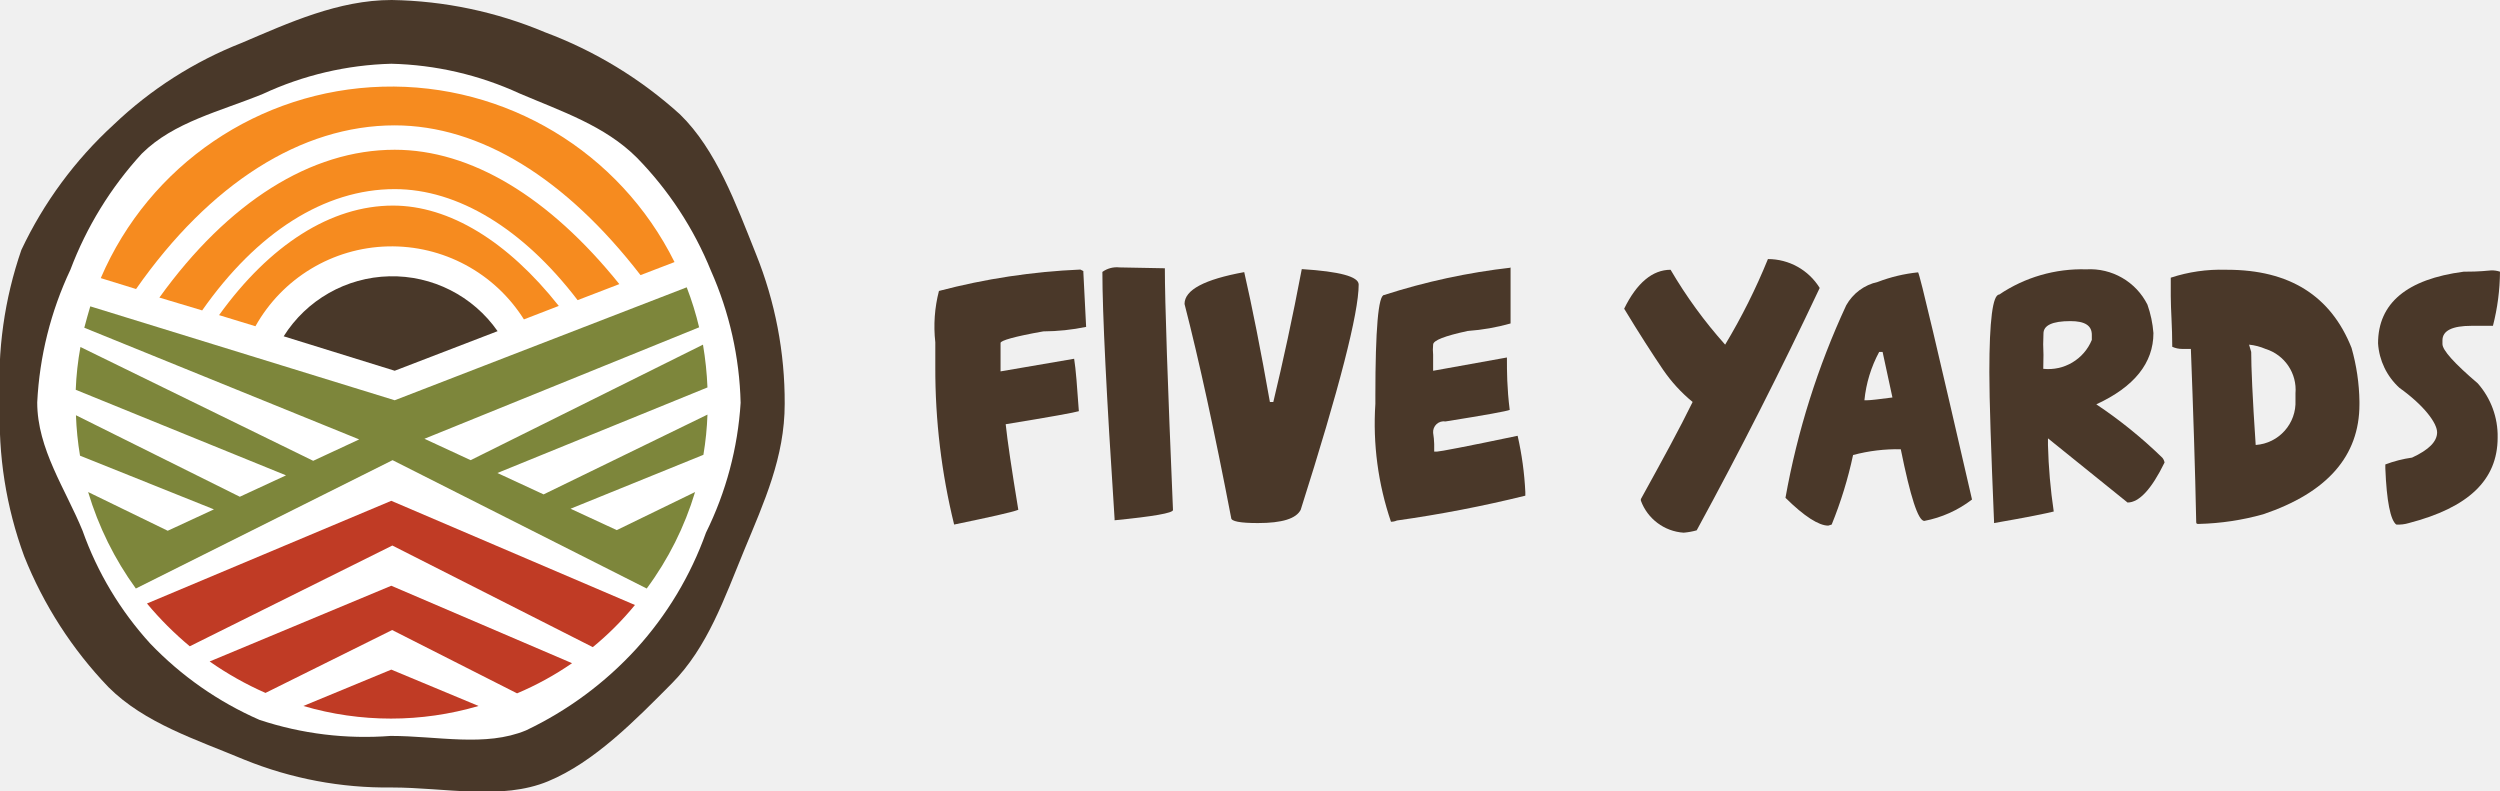
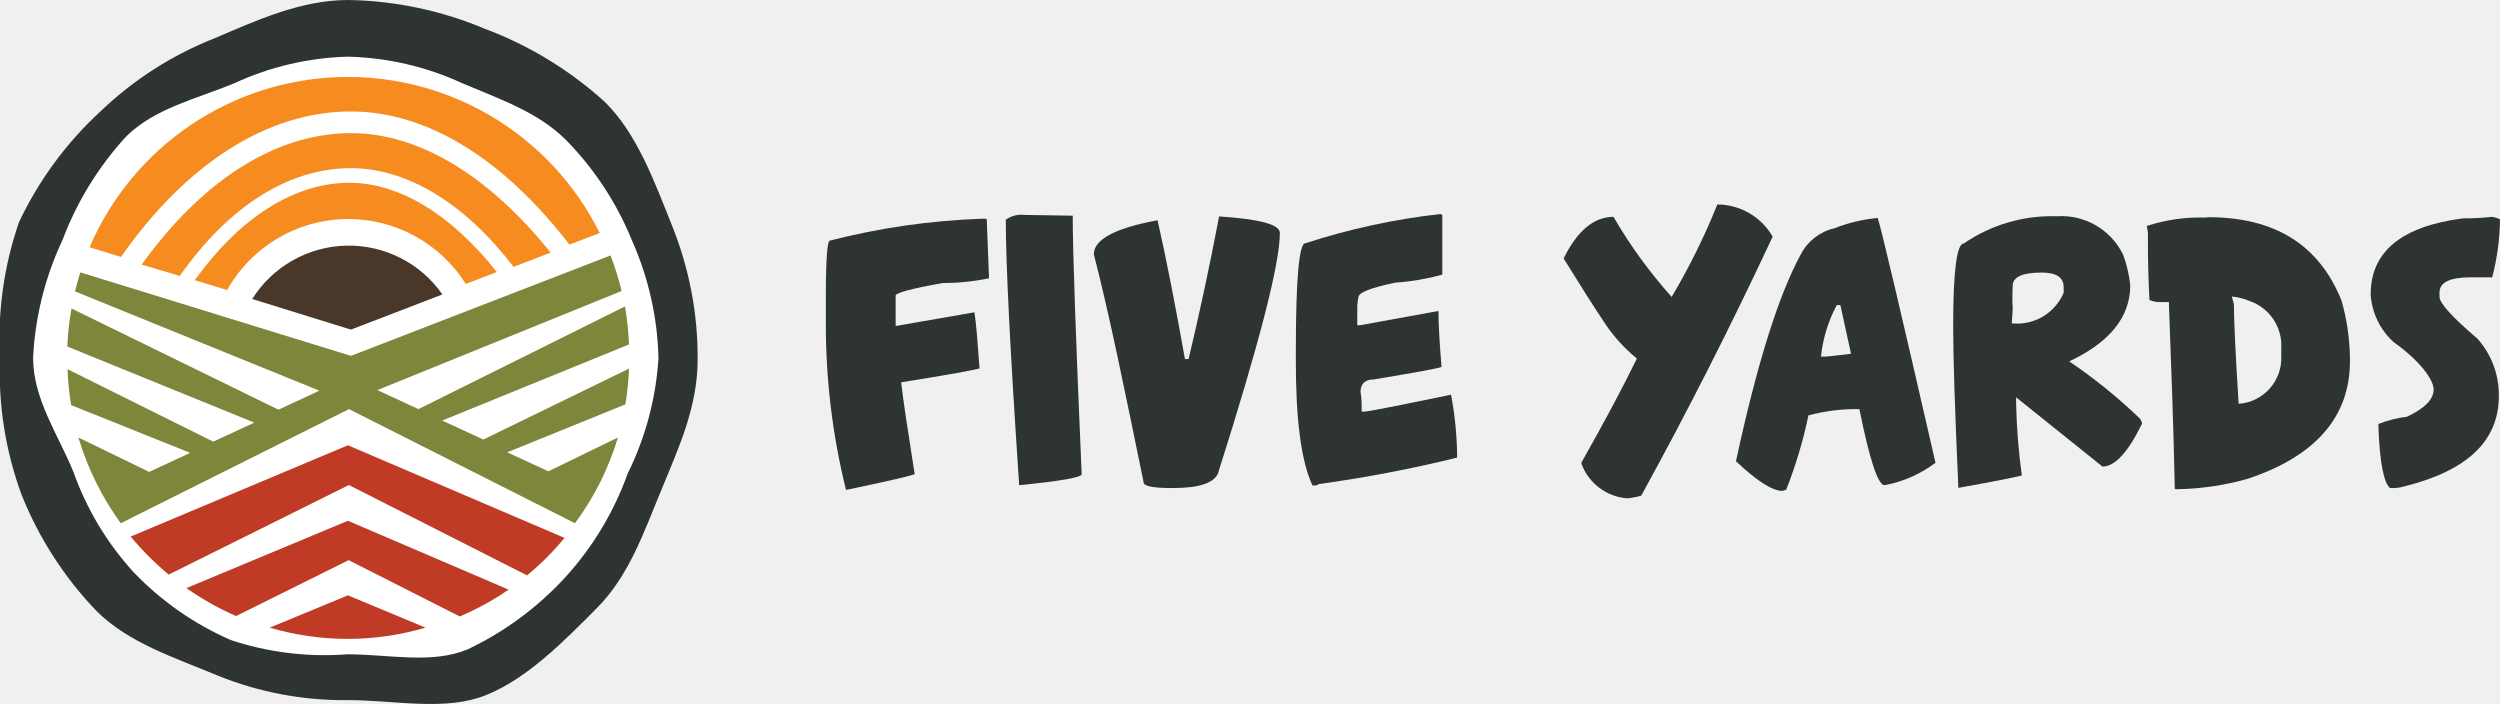
- <svg xmlns="http://www.w3.org/2000/svg" viewBox="0 0 116.86 36.97">
-   <g id="b67c6787-a8de-4f9c-a8ad-2470f9bc4cd5" data-name="Layer 2">
-     <g id="e6e736b4-64c6-4379-ae5a-d7248b44e3dc" data-name="Layer 1">
-       <path d="M0,18.83A18.62,18.62,0,0,0,1.13,26a19,19,0,0,0,3.94,6.12c1.69,1.69,4.11,2.45,6.35,3.39a17.72,17.72,0,0,0,6.89,1.3c2.49,0,5.14.61,7.31-.29s4.08-2.86,5.77-4.56,2.47-4,3.4-6.25,1.89-4.34,1.89-6.83a18.51,18.51,0,0,0-1.34-7C34.4,9.53,33.48,7,31.79,5.35a19.62,19.62,0,0,0-6.31-3.84A19.28,19.28,0,0,0,18.31,0c-2.49,0-4.82,1.07-7,2a18.43,18.43,0,0,0-6,3.83A18.85,18.85,0,0,0,1,11.68,18.72,18.72,0,0,0,0,18.83Z" style="fill:#493829" />
+ <svg xmlns="http://www.w3.org/2000/svg" viewBox="0 0 131.44 36.97">
+   <g id="ec87f281-db26-4fdf-bf3d-78ae94dccb68" data-name="Layer 2">
+     <g id="a4a0015b-2a3c-4e11-9f64-4f0c3c5fea9f" data-name="Layer 1">
+       <path d="M0,18.83A18.62,18.62,0,0,0,1.13,26a19,19,0,0,0,3.94,6.12c1.69,1.69,4.11,2.45,6.35,3.39a17.72,17.72,0,0,0,6.89,1.3c2.49,0,5.14.61,7.31-.29s4.08-2.86,5.77-4.56,2.47-4,3.4-6.25,1.89-4.34,1.89-6.83a18.51,18.51,0,0,0-1.34-7C34.4,9.53,33.48,7,31.79,5.35a19.62,19.62,0,0,0-6.31-3.84A19.28,19.28,0,0,0,18.31,0c-2.49,0-4.82,1.07-7,2a18.43,18.43,0,0,0-6,3.83A18.85,18.85,0,0,0,1,11.68,18.72,18.72,0,0,0,0,18.83Z" style="fill:#2e3333" />
      <path d="M34.62,18.83a16.18,16.18,0,0,0-1.39-6.18,16.34,16.34,0,0,0-3.46-5.28c-1.49-1.49-3.51-2.16-5.48-3a15.2,15.2,0,0,0-6-1.39,15.17,15.17,0,0,0-6,1.41c-2,.82-4.17,1.31-5.66,2.79a16.8,16.8,0,0,0-3.34,5.43,16.43,16.43,0,0,0-1.55,6.2c0,2.18,1.33,4.06,2.12,6a15.54,15.54,0,0,0,3.16,5.27,15.87,15.87,0,0,0,5.11,3.57,15.66,15.66,0,0,0,6.13.75c2.19,0,4.43.53,6.33-.26a16.68,16.68,0,0,0,5.15-3.81A16.17,16.17,0,0,0,33,24.9,15.93,15.93,0,0,0,34.62,18.83Z" style="fill:#fff" />
      <path d="M16.79,20.54l-2.15,1L3.76,16.22a14.13,14.13,0,0,0-.22,2l9.83,4-2.16,1L3.55,19.41a14.75,14.75,0,0,0,.19,1.89L10,23.81l-2.16,1L4.12,23a15,15,0,0,0,2.23,4.51l12-6,11.88,6A14.67,14.67,0,0,0,32.49,23l-3.66,1.78-2.16-1,6.21-2.52a14.42,14.42,0,0,0,.19-1.88l-7.66,3.73-2.16-1,9.82-4a15.83,15.83,0,0,0-.21-2L22,21.51l-2.16-1,12.84-5.21a14.49,14.49,0,0,0-.58-1.87L18.45,18.71,4.22,14.32c-.1.33-.19.67-.28,1Z" style="fill:#7d863b" />
      <path d="M18.45,17.33l4.81-1.85a6,6,0,0,0-10,.24Z" style="fill:#493829" />
      <path d="M24.17,32.41A14.35,14.35,0,0,0,26.74,31l-8.45-3.62L9.8,30.92a15.2,15.2,0,0,0,2.61,1.47l5.92-2.94Z" style="fill:#c03b25" />
      <path d="M29.68,28.28,18.29,23.41,6.87,28.21a15.66,15.66,0,0,0,2,2l9.47-4.71,9.37,4.75A14.18,14.18,0,0,0,29.68,28.28Z" style="fill:#c03b25" />
      <path d="M18.29,31.3,14.18,33a14.51,14.51,0,0,0,8.19,0Z" style="fill:#c03b25" />
      <path d="M18.45,5.86c4,0,8,2.48,11.49,7l1.59-.61A14.78,14.78,0,0,0,4.71,13l1.65.51C9.81,8.58,14.08,5.86,18.45,5.86Z" style="fill:#f68b1f" />
      <path d="M18.45,7c-3.92,0-7.79,2.45-11,6.91l2,.6c2.56-3.65,5.72-5.67,9-5.67,2.95,0,6,1.85,8.55,5.19l1.95-.75C25.66,9.19,22,7,18.45,7Z" style="fill:#f68b1f" />
      <path d="M18.37,9.61c-2.9,0-5.76,1.83-8.13,5.12l1.7.52a7.3,7.3,0,0,1,12.55-.32l1.63-.63C23.73,11.28,21,9.61,18.37,9.61Z" style="fill:#f68b1f" />
-       <path d="M50.64,12.67a0,0,0,0,1,0,.05l.13,2.56a10.07,10.07,0,0,1-2,.21c-1.36.24-2,.43-2,.54v1.33l3.44-.59c.08.5.14,1.31.22,2.45-.18.06-1.33.27-3.42.61.08.77.28,2.11.59,4-.31.12-1.32.34-3,.69a30.45,30.45,0,0,1-.88-7.36V16a6.61,6.61,0,0,1,.17-2.4,31.17,31.17,0,0,1,6.61-1Z" style="fill:#4a3829" />
-       <path d="M54.45,12.54a0,0,0,0,1,0,0c0,1.58.13,5.36.38,11.3q0,.21-2.73.48l0-.07q-.57-8.67-.57-11.54a1.15,1.15,0,0,1,.8-.21Z" style="fill:#4a3829" />
-       <path d="M60.86,12.58c1.76.11,2.65.35,2.65.72q0,2-2.71,10.53c-.21.41-.86.62-2,.62-.83,0-1.25-.08-1.25-.24q-1.17-6.08-2.18-10c0-.66.93-1.15,2.79-1.49.37,1.62.77,3.63,1.2,6.07h.16c.45-1.88.9-3.94,1.33-6.21Z" style="fill:#4a3829" />
-       <path d="M70.61,12.53v2.59a9.93,9.93,0,0,1-2,.35c-1.07.23-1.62.44-1.62.64a2.26,2.26,0,0,0,0,.47v.75H67l3.44-.62,0,.06c0,.56,0,1.36.13,2.39-.13.06-1.12.24-3,.54a.5.5,0,0,0-.58.53,3.87,3.87,0,0,1,.05.53v.35h.13c.12,0,1.39-.24,3.77-.74A15.11,15.11,0,0,1,71.3,23v.17a59.75,59.75,0,0,1-6,1.16s-.13.06-.28.06a14.21,14.21,0,0,1-.73-5.51v-.35c0-3.15.14-4.74.41-4.74a30.51,30.51,0,0,1,5.93-1.28Z" style="fill:#4a3829" />
-       <path d="M85.06,13.46q-2.72,5.77-5.75,11.33a3.23,3.23,0,0,1-.61.11,2.29,2.29,0,0,1-2-1.5v-.07c1-1.81,1.83-3.33,2.42-4.54a7.24,7.24,0,0,1-1.39-1.52c-.48-.71-1.09-1.65-1.81-2.84.59-1.21,1.33-1.82,2.17-1.82a21.68,21.68,0,0,0,2.55,3.5,28.82,28.82,0,0,0,2-4A2.84,2.84,0,0,1,85.06,13.46Z" style="fill:#4a3829" />
-       <path d="M92.18,23.35a5.29,5.29,0,0,1-2.23,1c-.29,0-.65-1.13-1.1-3.35a8,8,0,0,0-2.23.27,19.28,19.28,0,0,1-1,3.25l-.16.05c-.44,0-1.12-.43-2-1.3a36.7,36.7,0,0,1,2.84-9,2.23,2.23,0,0,1,1.47-1.09,7.36,7.36,0,0,1,1.89-.45C89.76,12.9,90.59,16.45,92.18,23.35ZM88,16.45h-.16a6,6,0,0,0-.69,2.26h.12c.17,0,.57-.05,1.19-.13Z" style="fill:#4a3829" />
-       <path d="M100.38,14.24a5.2,5.2,0,0,1,.28,1.33c0,1.39-.89,2.51-2.67,3.33a21.68,21.68,0,0,1,3.09,2.5.5.5,0,0,1,.1.22c-.61,1.25-1.19,1.87-1.73,1.87l-3.72-3v.31A25.74,25.74,0,0,0,96,23.91c-.31.08-1.23.27-2.79.54l0-.06c-.14-3.35-.22-5.68-.22-7,0-2.42.16-3.62.46-3.62a6.91,6.91,0,0,1,4.07-1.18A3,3,0,0,1,100.38,14.24Zm-4.87,3a2.2,2.2,0,0,0,2.27-1.35v-.24c0-.43-.32-.64-1-.64-.85,0-1.26.2-1.26.58a9.35,9.35,0,0,0,0,1Z" style="fill:#4a3829" />
-       <path d="M104.11,12.61q4.36,0,5.81,3.65a9.66,9.66,0,0,1,.37,2.51v.13c0,2.42-1.51,4.13-4.5,5.14a12.22,12.22,0,0,1-3,.45h-.06s-.07,0-.07-.07c-.05-2.51-.14-5.22-.25-8.11H102a1.11,1.11,0,0,1-.46-.1c0-.94-.07-1.75-.07-2.37v-.58l0-.28a7.48,7.48,0,0,1,2.57-.37Zm1.12,3.84c0,.69.06,2.14.21,4.35a2,2,0,0,0,1.86-2.09v-.32a2,2,0,0,0-1.4-2.08,2.61,2.61,0,0,0-.77-.2Z" style="fill:#4a3829" />
-       <path d="M116.86,12.7a10.47,10.47,0,0,1-.33,2.53h-1c-.91,0-1.36.23-1.36.68v.17c0,.29.55.9,1.65,1.84a3.72,3.72,0,0,1,.93,2.53c0,2-1.38,3.28-4.15,4a1.7,1.7,0,0,1-.59.07c-.27-.21-.45-1.09-.51-2.63v-.18a5.8,5.8,0,0,1,1.25-.32c.78-.36,1.17-.75,1.17-1.18s-.6-1.25-1.76-2.08a3.07,3.07,0,0,1-1-2.08c0-1.88,1.35-3,4-3.35.25,0,.68,0,1.28-.06A1.17,1.17,0,0,1,116.86,12.7Z" style="fill:#4a3829" />
+       <path d="M51.82,11.5s.06,0,.06.05L52,14.63a11.75,11.75,0,0,1-2.44.25c-1.64.29-2.47.52-2.47.66v1.6l4.14-.72c.1.6.17,1.58.27,2.95-.21.07-1.6.33-4.12.73.1.92.35,2.54.71,4.83-.36.13-1.57.4-3.61.83a36.18,36.18,0,0,1-1.06-8.86V15.54c0-1.93.08-2.89.21-2.89a37.32,37.32,0,0,1,8-1.15Z" style="fill:#2e3333" />
+       <path d="M56.4,11.34s0,0,0,0c0,1.91.16,6.45.47,13.59,0,.17-1.1.36-3.29.58l0-.08c-.47-6.95-.7-11.59-.7-13.88a1.41,1.41,0,0,1,1-.25Z" style="fill:#2e3333" />
+       <path d="M64.11,11.38c2.12.14,3.18.42,3.18.87q0,2.41-3.26,12.66c-.25.5-1,.75-2.4.75-1,0-1.5-.1-1.5-.29-1-4.87-1.81-8.87-2.62-12,0-.78,1.12-1.38,3.35-1.79.44,1.95.92,4.37,1.44,7.3h.19c.54-2.25,1.08-4.74,1.6-7.47Z" style="fill:#2e3333" />
+       <path d="M75.83,11.32v3.12a12.53,12.53,0,0,1-2.47.42c-1.29.27-1.94.52-1.94.77a2.47,2.47,0,0,0-.06.56v.91h.14l4.13-.75,0,.07c0,.68.06,1.64.16,2.87-.16.08-1.35.29-3.56.66-.45,0-.68.21-.7.63a4.11,4.11,0,0,1,.06.64v.42h.16c.15,0,1.67-.29,4.54-.89a18.71,18.71,0,0,1,.32,3.1v.21a71.05,71.05,0,0,1-7.27,1.39c-.06.06-.15.08-.33.08q-.89-1.86-.88-6.62v-.43q0-5.69.5-5.69a35.73,35.73,0,0,1,7.12-1.54Z" style="fill:#2e3333" />
+       <path d="M93.2,12.44q-3.27,7-6.91,13.62a4,4,0,0,1-.73.14,2.78,2.78,0,0,1-2.41-1.81v-.08c1.23-2.17,2.2-4,2.91-5.46A8.36,8.36,0,0,1,84.38,17c-.57-.85-1.3-2-2.17-3.41.71-1.46,1.6-2.19,2.62-2.19a25.4,25.4,0,0,0,3.06,4.21,34.92,34.92,0,0,0,2.4-4.86A3.38,3.38,0,0,1,93.2,12.44Z" style="fill:#2e3333" />
+       <path d="M101.76,24.33a6.35,6.35,0,0,1-2.68,1.18c-.34,0-.79-1.35-1.32-4a9.68,9.68,0,0,0-2.68.33,23.94,23.94,0,0,1-1.17,3.91l-.2.06c-.52,0-1.34-.52-2.44-1.56q1.65-7.65,3.41-10.88A2.66,2.66,0,0,1,96.45,12a8.32,8.32,0,0,1,2.27-.54C98.85,11.77,99.85,16,101.76,24.33Zm-5-8.29h-.19a7.33,7.33,0,0,0-.83,2.71h.16c.19,0,.67-.06,1.42-.15Z" style="fill:#2e3333" />
+       <path d="M111.62,13.38A6.51,6.51,0,0,1,112,15c0,1.67-1.08,3-3.21,4a27.8,27.8,0,0,1,3.71,3,.62.62,0,0,1,.12.27c-.73,1.51-1.43,2.26-2.08,2.26L106,20.89v.36A33.26,33.26,0,0,0,106.3,25c-.36.09-1.48.32-3.34.65l0-.08q-.27-6-.27-8.43c0-2.9.19-4.34.56-4.34a8.17,8.17,0,0,1,4.88-1.43A3.61,3.61,0,0,1,111.62,13.38ZM105.77,17a2.66,2.66,0,0,0,2.73-1.61v-.29c0-.52-.39-.77-1.16-.77-1,0-1.52.23-1.52.69a10.67,10.67,0,0,0,0,1.23Z" style="fill:#2e3333" />
+       <path d="M116.11,11.42q5.25,0,7,4.39a11.55,11.55,0,0,1,.44,3V19c0,2.91-1.81,5-5.4,6.18a14.33,14.33,0,0,1-3.66.54h-.08c-.06,0-.07,0-.07-.08-.06-3-.18-6.27-.31-9.76h-.46a1.19,1.19,0,0,1-.56-.11c-.06-1.14-.08-2.1-.08-2.85v-.69l-.06-.35a9,9,0,0,1,3.1-.44ZM117.45,16c0,.83.08,2.58.25,5.23a2.41,2.41,0,0,0,2.24-2.52v-.38a2.48,2.48,0,0,0-1.68-2.51,3.22,3.22,0,0,0-.92-.23Z" style="fill:#2e3333" />
+       <path d="M131.44,11.53a12.56,12.56,0,0,1-.41,3.05H129.9c-1.1,0-1.64.27-1.64.8v.22c0,.34.66,1.07,2,2.21a4.45,4.45,0,0,1,1.12,3c0,2.37-1.65,3.94-5,4.77a2.18,2.18,0,0,1-.72.08c-.32-.25-.54-1.31-.61-3.16v-.21a6.1,6.1,0,0,1,1.5-.38c.94-.45,1.4-.91,1.4-1.43s-.71-1.5-2.11-2.5a3.7,3.7,0,0,1-1.2-2.5c0-2.25,1.62-3.58,4.85-4,.31,0,.83,0,1.54-.08A1.47,1.47,0,0,1,131.44,11.53Z" style="fill:#2e3333" />
    </g>
  </g>
</svg>
